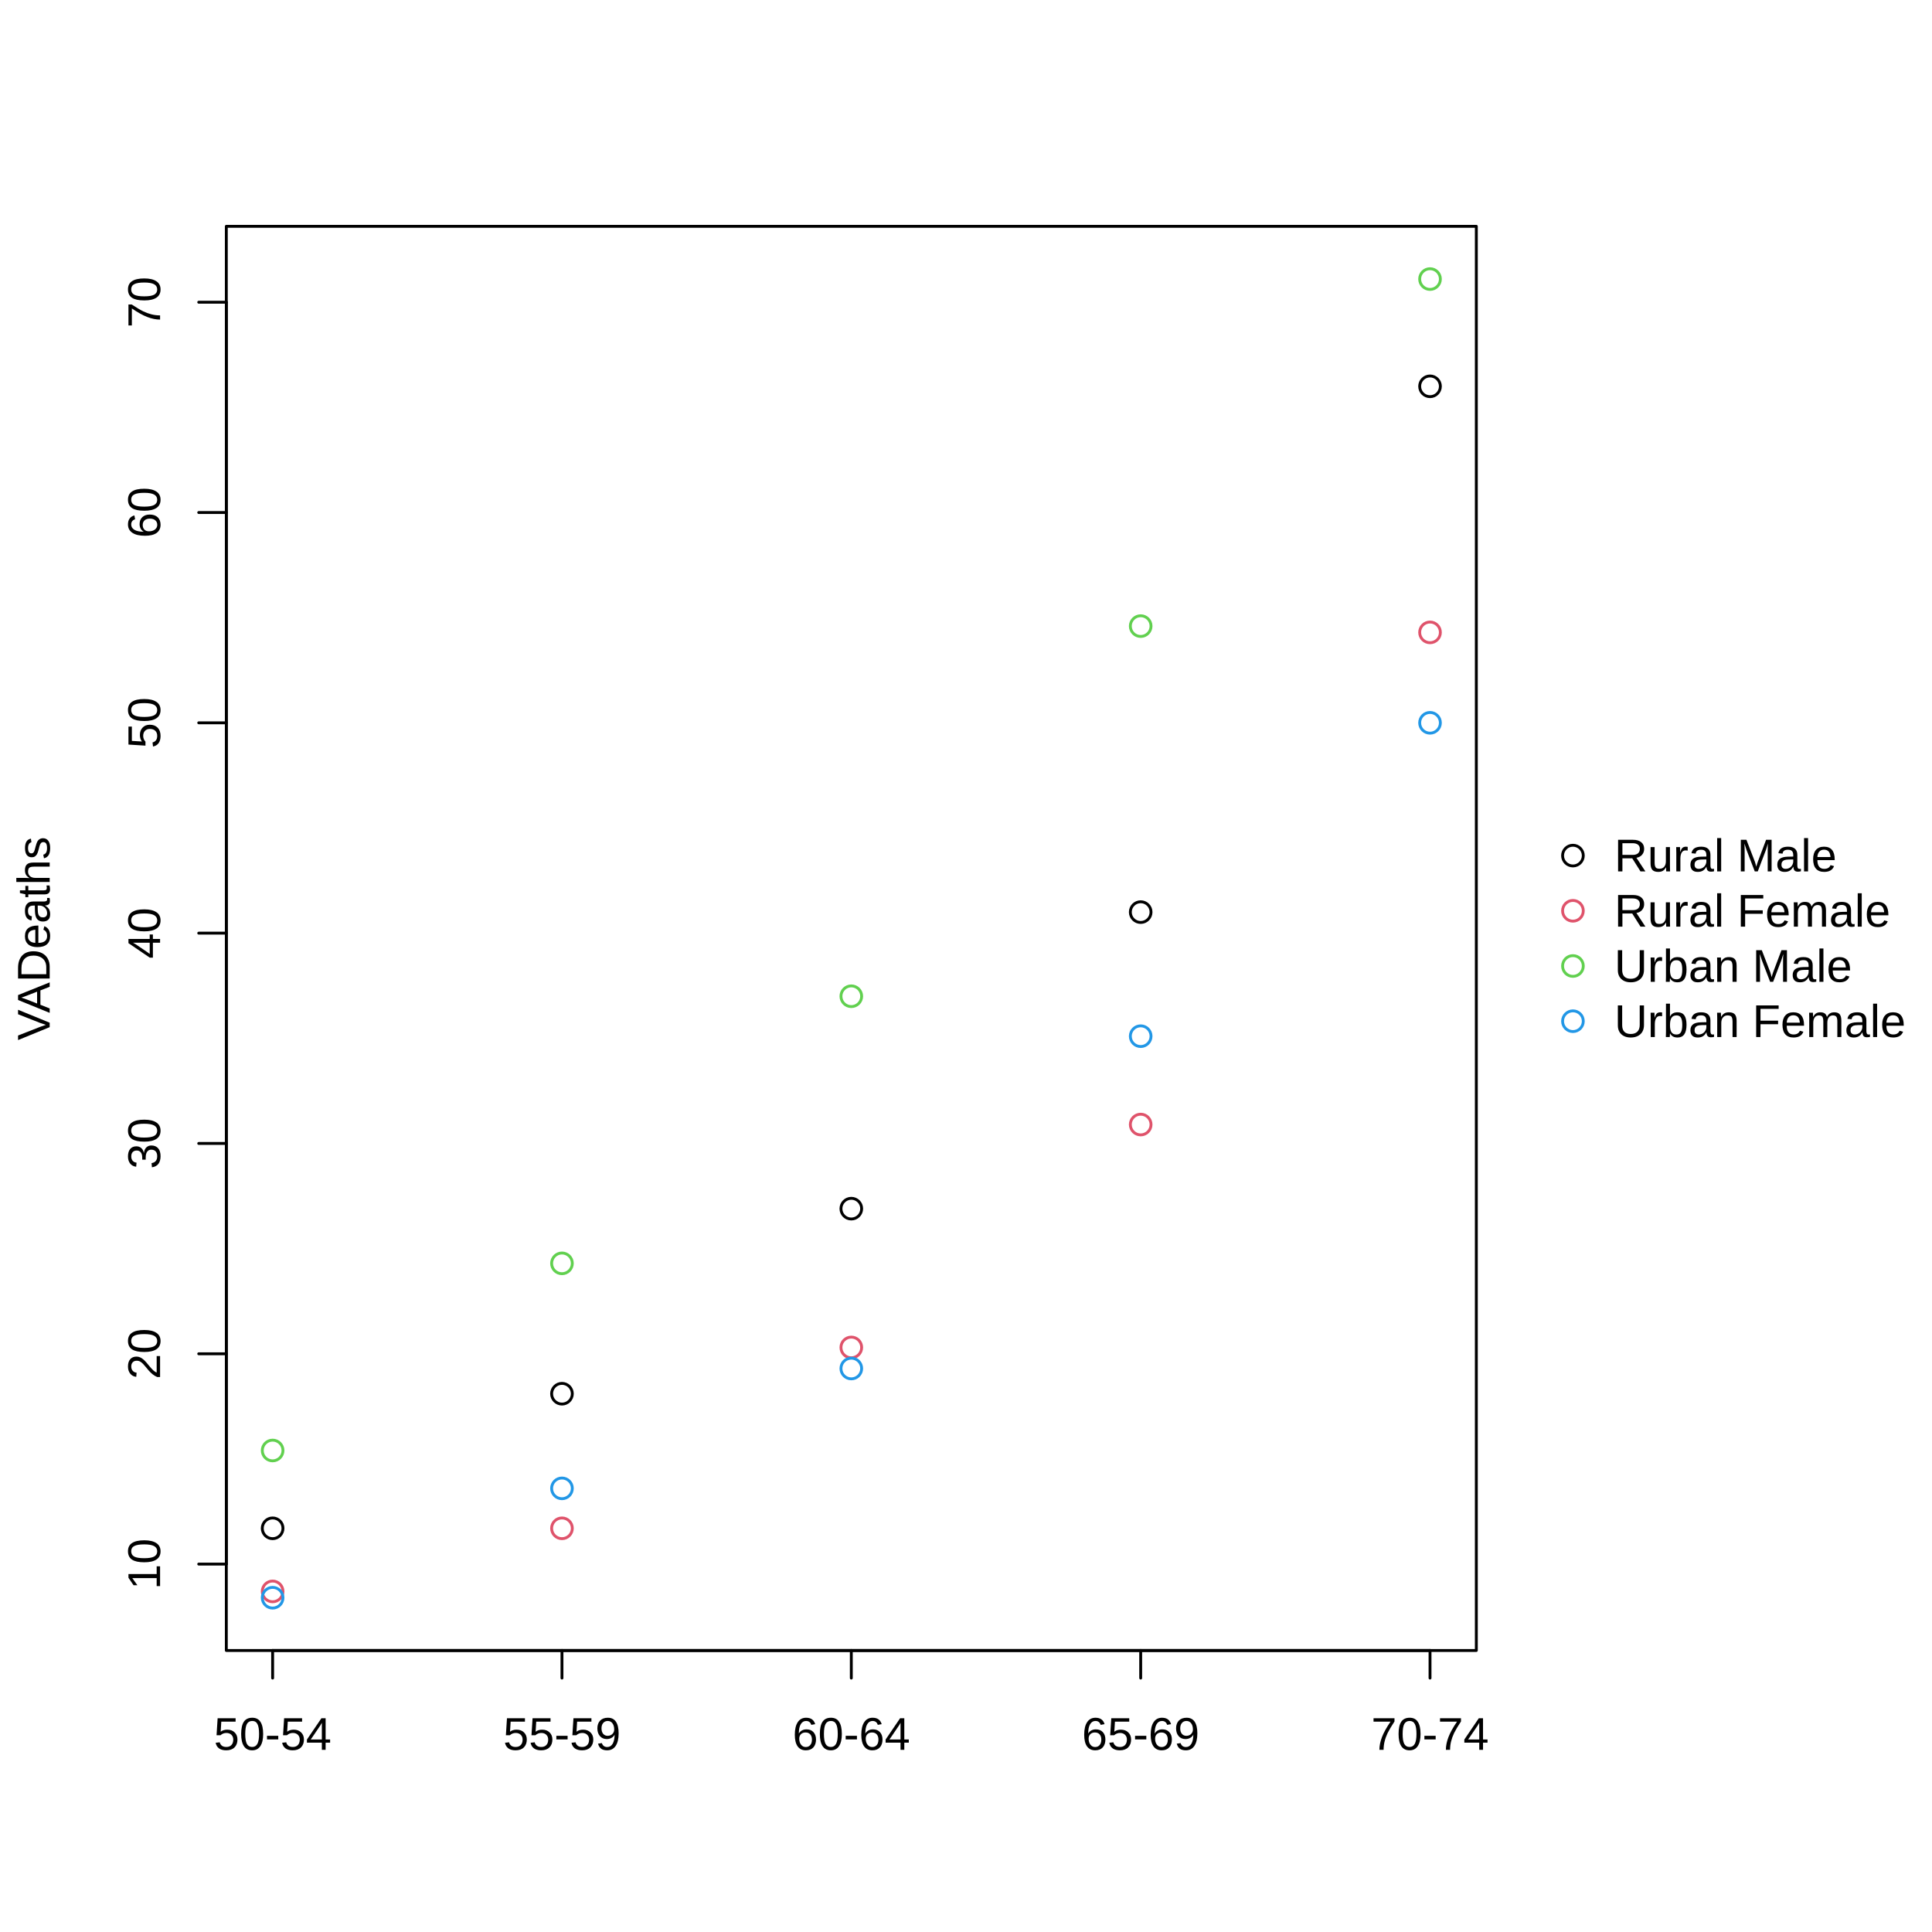
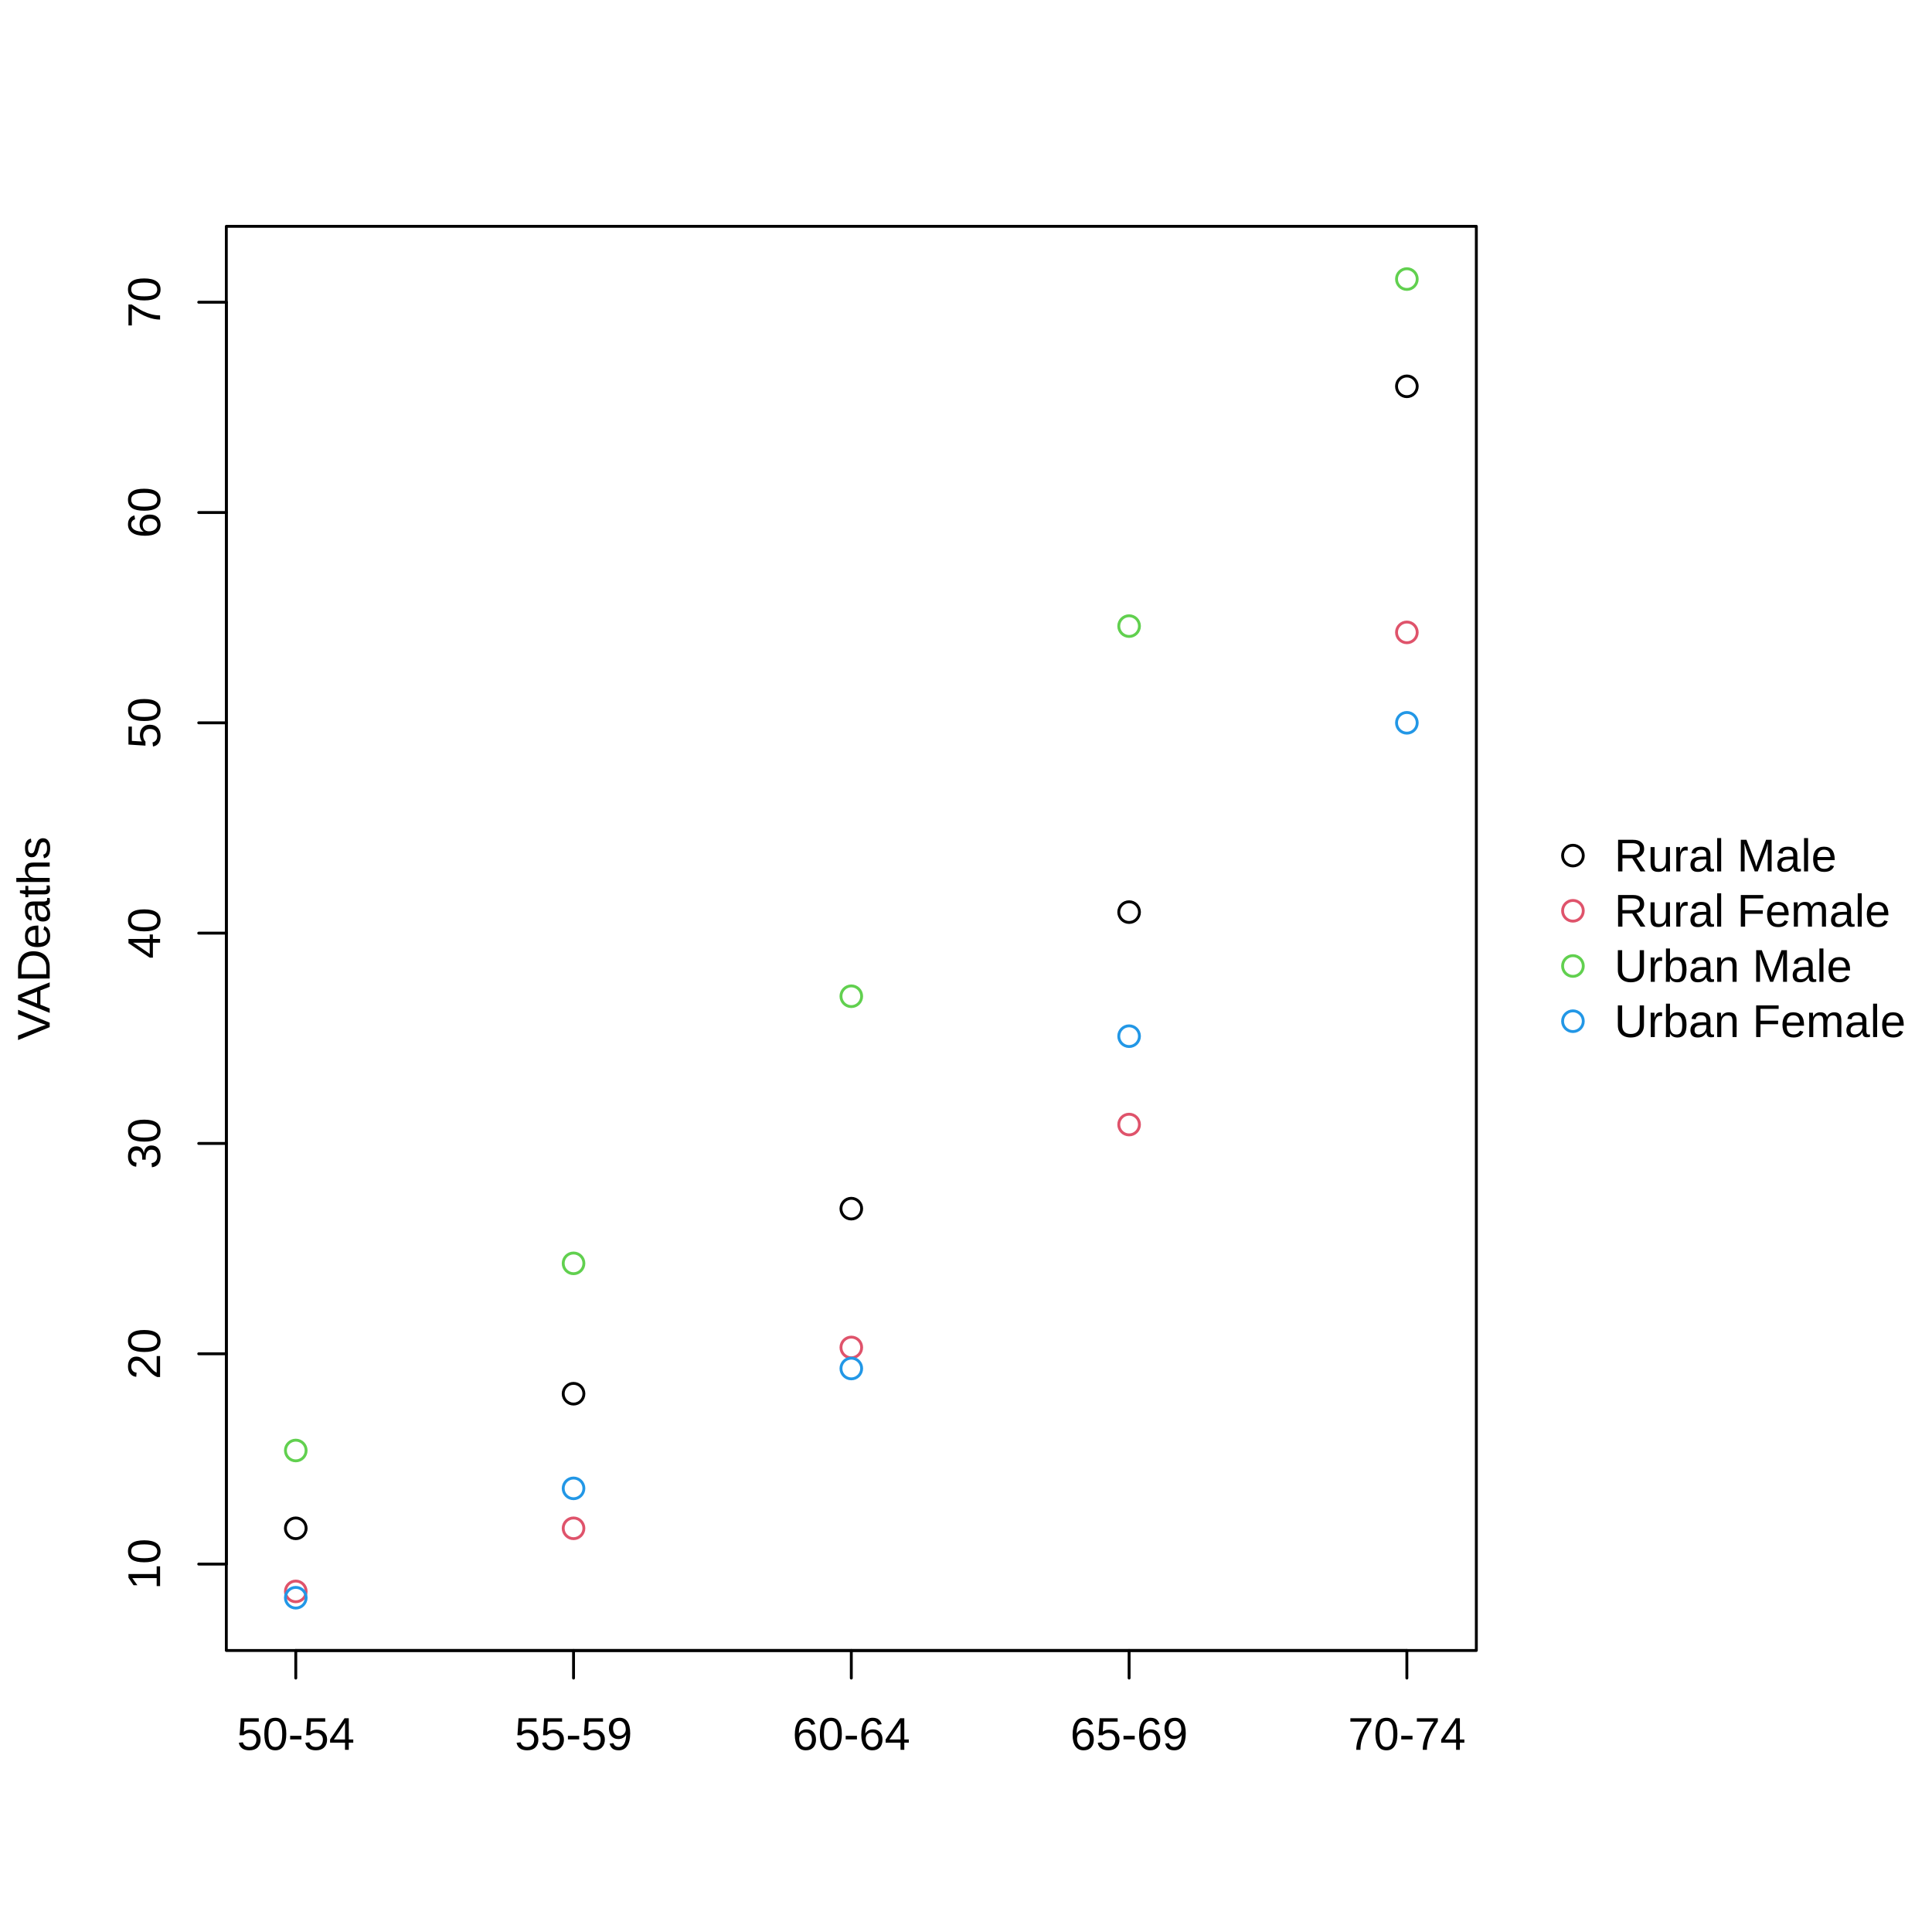
<svg xmlns="http://www.w3.org/2000/svg" width="504.00pt" height="504.00pt" viewBox="0 0 504.00 504.00">
  <g class="svglite">
    <defs>
      <style type="text/css">
    .svglite line, .svglite polyline, .svglite polygon, .svglite path, .svglite rect, .svglite circle {
      fill: none;
      stroke: #000000;
      stroke-linecap: round;
      stroke-linejoin: round;
      stroke-miterlimit: 10.00;
    }
    .svglite text {
      white-space: pre;
    }
    .svglite g.glyphgroup path {
      fill: inherit;
      stroke: none;
    }
  </style>
    </defs>
    <rect width="100%" height="100%" style="stroke: none; fill: #FFFFFF;" />
    <defs>
      <clipPath id="cpMC4wMHw1MDQuMDB8MC4wMHw1MDQuMDA=">
        <rect x="0.00" y="0.00" width="504.00" height="504.00" />
      </clipPath>
    </defs>
    <g clip-path="url(#cpMC4wMHw1MDQuMDB8MC4wMHw1MDQuMDA=)">
      <circle cx="410.33" cy="223.20" r="2.70" style="stroke-width: 0.75;" />
      <circle cx="410.33" cy="237.60" r="2.70" style="stroke-width: 0.75; stroke: #DF536B;" />
      <circle cx="410.33" cy="252.00" r="2.70" style="stroke-width: 0.75; stroke: #61D04F;" />
      <circle cx="410.33" cy="266.40" r="2.70" style="stroke-width: 0.75; stroke: #2297E6;" />
      <text x="421.13" y="227.33" style="font-size: 12.00px; font-family: &quot;Liberation Sans&quot;;" textLength="58.03px" lengthAdjust="spacingAndGlyphs">Rural Male</text>
      <text x="421.13" y="241.73" style="font-size: 12.00px; font-family: &quot;Liberation Sans&quot;;" textLength="72.03px" lengthAdjust="spacingAndGlyphs">Rural Female</text>
      <text x="421.13" y="256.13" style="font-size: 12.00px; font-family: &quot;Liberation Sans&quot;;" textLength="62.03px" lengthAdjust="spacingAndGlyphs">Urban Male</text>
      <text x="421.13" y="270.53" style="font-size: 12.00px; font-family: &quot;Liberation Sans&quot;;" textLength="76.03px" lengthAdjust="spacingAndGlyphs">Urban Female</text>
    </g>
    <defs>
      <clipPath id="cpMC4wMHwzODUuMTN8MC4wMHw1MDQuMDA=">
        <rect x="0.00" y="0.00" width="385.13" height="504.00" />
      </clipPath>
    </defs>
    <g clip-path="url(#cpMC4wMHwzODUuMTN8MC4wMHw1MDQuMDA=)">
      <text transform="translate(12.96,244.80) rotate(-90)" text-anchor="middle" style="font-size: 12.00px; font-family: &quot;Liberation Sans&quot;;" textLength="53.12px" lengthAdjust="spacingAndGlyphs">VADeaths</text>
    </g>
    <g clip-path="url(#cpMC4wMHw1MDQuMDB8MC4wMHw1MDQuMDA=)">
-       <line x1="71.12" y1="430.56" x2="373.05" y2="430.56" style="stroke-width: 0.75;" />
-       <line x1="71.12" y1="430.56" x2="71.12" y2="437.76" style="stroke-width: 0.75;" />
-       <line x1="146.60" y1="430.56" x2="146.60" y2="437.76" style="stroke-width: 0.75;" />
+       <line x1="77.16" y1="430.56" x2="367.01" y2="430.56" style="stroke-width: 0.75;" />
+       <line x1="77.16" y1="430.56" x2="77.16" y2="437.76" style="stroke-width: 0.75;" />
+       <line x1="149.62" y1="430.56" x2="149.62" y2="437.76" style="stroke-width: 0.75;" />
      <line x1="222.08" y1="430.56" x2="222.08" y2="437.76" style="stroke-width: 0.75;" />
-       <line x1="297.57" y1="430.56" x2="297.57" y2="437.76" style="stroke-width: 0.75;" />
-       <line x1="373.05" y1="430.56" x2="373.05" y2="437.76" style="stroke-width: 0.75;" />
-       <text x="71.12" y="456.48" text-anchor="middle" style="font-size: 12.00px; font-family: &quot;Liberation Sans&quot;;" textLength="30.69px" lengthAdjust="spacingAndGlyphs">50-54</text>
-       <text x="146.60" y="456.48" text-anchor="middle" style="font-size: 12.00px; font-family: &quot;Liberation Sans&quot;;" textLength="30.69px" lengthAdjust="spacingAndGlyphs">55-59</text>
+       <line x1="294.55" y1="430.56" x2="294.55" y2="437.76" style="stroke-width: 0.75;" />
+       <line x1="367.01" y1="430.56" x2="367.01" y2="437.76" style="stroke-width: 0.75;" />
+       <text x="77.16" y="456.48" text-anchor="middle" style="font-size: 12.00px; font-family: &quot;Liberation Sans&quot;;" textLength="30.69px" lengthAdjust="spacingAndGlyphs">50-54</text>
+       <text x="149.62" y="456.48" text-anchor="middle" style="font-size: 12.00px; font-family: &quot;Liberation Sans&quot;;" textLength="30.69px" lengthAdjust="spacingAndGlyphs">55-59</text>
      <text x="222.08" y="456.48" text-anchor="middle" style="font-size: 12.00px; font-family: &quot;Liberation Sans&quot;;" textLength="30.69px" lengthAdjust="spacingAndGlyphs">60-64</text>
-       <text x="297.57" y="456.48" text-anchor="middle" style="font-size: 12.00px; font-family: &quot;Liberation Sans&quot;;" textLength="30.69px" lengthAdjust="spacingAndGlyphs">65-69</text>
-       <text x="373.05" y="456.48" text-anchor="middle" style="font-size: 12.00px; font-family: &quot;Liberation Sans&quot;;" textLength="30.69px" lengthAdjust="spacingAndGlyphs">70-74</text>
+       <text x="294.55" y="456.48" text-anchor="middle" style="font-size: 12.00px; font-family: &quot;Liberation Sans&quot;;" textLength="30.69px" lengthAdjust="spacingAndGlyphs">65-69</text>
+       <text x="367.01" y="456.48" text-anchor="middle" style="font-size: 12.00px; font-family: &quot;Liberation Sans&quot;;" textLength="30.69px" lengthAdjust="spacingAndGlyphs">70-74</text>
      <line x1="59.04" y1="408.02" x2="59.04" y2="78.84" style="stroke-width: 0.75;" />
      <line x1="59.04" y1="408.02" x2="51.84" y2="408.02" style="stroke-width: 0.75;" />
      <line x1="59.04" y1="353.16" x2="51.84" y2="353.16" style="stroke-width: 0.75;" />
      <line x1="59.04" y1="298.29" x2="51.84" y2="298.29" style="stroke-width: 0.75;" />
      <line x1="59.04" y1="243.43" x2="51.84" y2="243.43" style="stroke-width: 0.75;" />
      <line x1="59.04" y1="188.56" x2="51.84" y2="188.56" style="stroke-width: 0.75;" />
      <line x1="59.04" y1="133.70" x2="51.84" y2="133.70" style="stroke-width: 0.75;" />
      <line x1="59.04" y1="78.84" x2="51.84" y2="78.84" style="stroke-width: 0.75;" />
      <text transform="translate(41.76,408.02) rotate(-90)" text-anchor="middle" style="font-size: 12.00px; font-family: &quot;Liberation Sans&quot;;" textLength="13.34px" lengthAdjust="spacingAndGlyphs">10</text>
      <text transform="translate(41.76,353.16) rotate(-90)" text-anchor="middle" style="font-size: 12.00px; font-family: &quot;Liberation Sans&quot;;" textLength="13.34px" lengthAdjust="spacingAndGlyphs">20</text>
      <text transform="translate(41.76,298.29) rotate(-90)" text-anchor="middle" style="font-size: 12.00px; font-family: &quot;Liberation Sans&quot;;" textLength="13.34px" lengthAdjust="spacingAndGlyphs">30</text>
      <text transform="translate(41.76,243.43) rotate(-90)" text-anchor="middle" style="font-size: 12.00px; font-family: &quot;Liberation Sans&quot;;" textLength="13.34px" lengthAdjust="spacingAndGlyphs">40</text>
      <text transform="translate(41.76,188.56) rotate(-90)" text-anchor="middle" style="font-size: 12.00px; font-family: &quot;Liberation Sans&quot;;" textLength="13.34px" lengthAdjust="spacingAndGlyphs">50</text>
      <text transform="translate(41.76,133.70) rotate(-90)" text-anchor="middle" style="font-size: 12.00px; font-family: &quot;Liberation Sans&quot;;" textLength="13.34px" lengthAdjust="spacingAndGlyphs">60</text>
      <text transform="translate(41.76,78.84) rotate(-90)" text-anchor="middle" style="font-size: 12.00px; font-family: &quot;Liberation Sans&quot;;" textLength="13.34px" lengthAdjust="spacingAndGlyphs">70</text>
      <polygon points="59.04,430.56 385.13,430.56 385.13,59.04 59.04,59.04 " style="stroke-width: 0.75;" />
    </g>
    <defs>
      <clipPath id="cpNTkuMDR8Mzg1LjEzfDU5LjA0fDQzMC41Ng==">
        <rect x="59.04" y="59.04" width="326.09" height="371.52" />
      </clipPath>
    </defs>
    <g clip-path="url(#cpNTkuMDR8Mzg1LjEzfDU5LjA0fDQzMC41Ng==)">
-       <circle cx="71.12" cy="398.69" r="2.70" style="stroke-width: 0.75;" />
-       <circle cx="146.60" cy="363.58" r="2.70" style="stroke-width: 0.75;" />
+       <circle cx="77.16" cy="398.69" r="2.70" style="stroke-width: 0.75;" />
+       <circle cx="149.62" cy="363.58" r="2.70" style="stroke-width: 0.75;" />
      <circle cx="222.08" cy="315.30" r="2.70" style="stroke-width: 0.75;" />
-       <circle cx="297.57" cy="237.94" r="2.70" style="stroke-width: 0.75;" />
-       <circle cx="373.05" cy="100.78" r="2.70" style="stroke-width: 0.75;" />
-       <circle cx="71.12" cy="415.15" r="2.70" style="stroke-width: 0.75; stroke: #DF536B;" />
-       <circle cx="146.60" cy="398.69" r="2.70" style="stroke-width: 0.75; stroke: #DF536B;" />
+       <circle cx="294.55" cy="237.94" r="2.70" style="stroke-width: 0.75;" />
+       <circle cx="367.01" cy="100.78" r="2.70" style="stroke-width: 0.75;" />
+       <circle cx="77.16" cy="415.15" r="2.70" style="stroke-width: 0.75; stroke: #DF536B;" />
+       <circle cx="149.62" cy="398.69" r="2.70" style="stroke-width: 0.75; stroke: #DF536B;" />
      <circle cx="222.08" cy="351.51" r="2.70" style="stroke-width: 0.75; stroke: #DF536B;" />
-       <circle cx="297.57" cy="293.36" r="2.70" style="stroke-width: 0.75; stroke: #DF536B;" />
-       <circle cx="373.05" cy="164.97" r="2.70" style="stroke-width: 0.75; stroke: #DF536B;" />
-       <circle cx="71.12" cy="378.39" r="2.70" style="stroke-width: 0.75; stroke: #61D04F;" />
-       <circle cx="146.60" cy="329.57" r="2.70" style="stroke-width: 0.75; stroke: #61D04F;" />
+       <circle cx="294.55" cy="293.36" r="2.70" style="stroke-width: 0.75; stroke: #DF536B;" />
+       <circle cx="367.01" cy="164.97" r="2.70" style="stroke-width: 0.75; stroke: #DF536B;" />
+       <circle cx="77.16" cy="378.39" r="2.70" style="stroke-width: 0.75; stroke: #61D04F;" />
+       <circle cx="149.62" cy="329.57" r="2.70" style="stroke-width: 0.75; stroke: #61D04F;" />
      <circle cx="222.08" cy="259.89" r="2.70" style="stroke-width: 0.75; stroke: #61D04F;" />
-       <circle cx="297.57" cy="163.33" r="2.70" style="stroke-width: 0.75; stroke: #61D04F;" />
-       <circle cx="373.05" cy="72.80" r="2.70" style="stroke-width: 0.75; stroke: #61D04F;" />
-       <circle cx="71.12" cy="416.80" r="2.70" style="stroke-width: 0.75; stroke: #2297E6;" />
-       <circle cx="146.60" cy="388.27" r="2.70" style="stroke-width: 0.75; stroke: #2297E6;" />
+       <circle cx="294.55" cy="163.33" r="2.70" style="stroke-width: 0.75; stroke: #61D04F;" />
+       <circle cx="367.01" cy="72.80" r="2.70" style="stroke-width: 0.75; stroke: #61D04F;" />
+       <circle cx="77.16" cy="416.80" r="2.70" style="stroke-width: 0.75; stroke: #2297E6;" />
+       <circle cx="149.62" cy="388.27" r="2.70" style="stroke-width: 0.75; stroke: #2297E6;" />
      <circle cx="222.08" cy="357.00" r="2.70" style="stroke-width: 0.75; stroke: #2297E6;" />
-       <circle cx="297.57" cy="270.31" r="2.70" style="stroke-width: 0.75; stroke: #2297E6;" />
-       <circle cx="373.05" cy="188.56" r="2.70" style="stroke-width: 0.75; stroke: #2297E6;" />
+       <circle cx="294.55" cy="270.31" r="2.70" style="stroke-width: 0.75; stroke: #2297E6;" />
+       <circle cx="367.01" cy="188.56" r="2.70" style="stroke-width: 0.75; stroke: #2297E6;" />
    </g>
  </g>
</svg>
